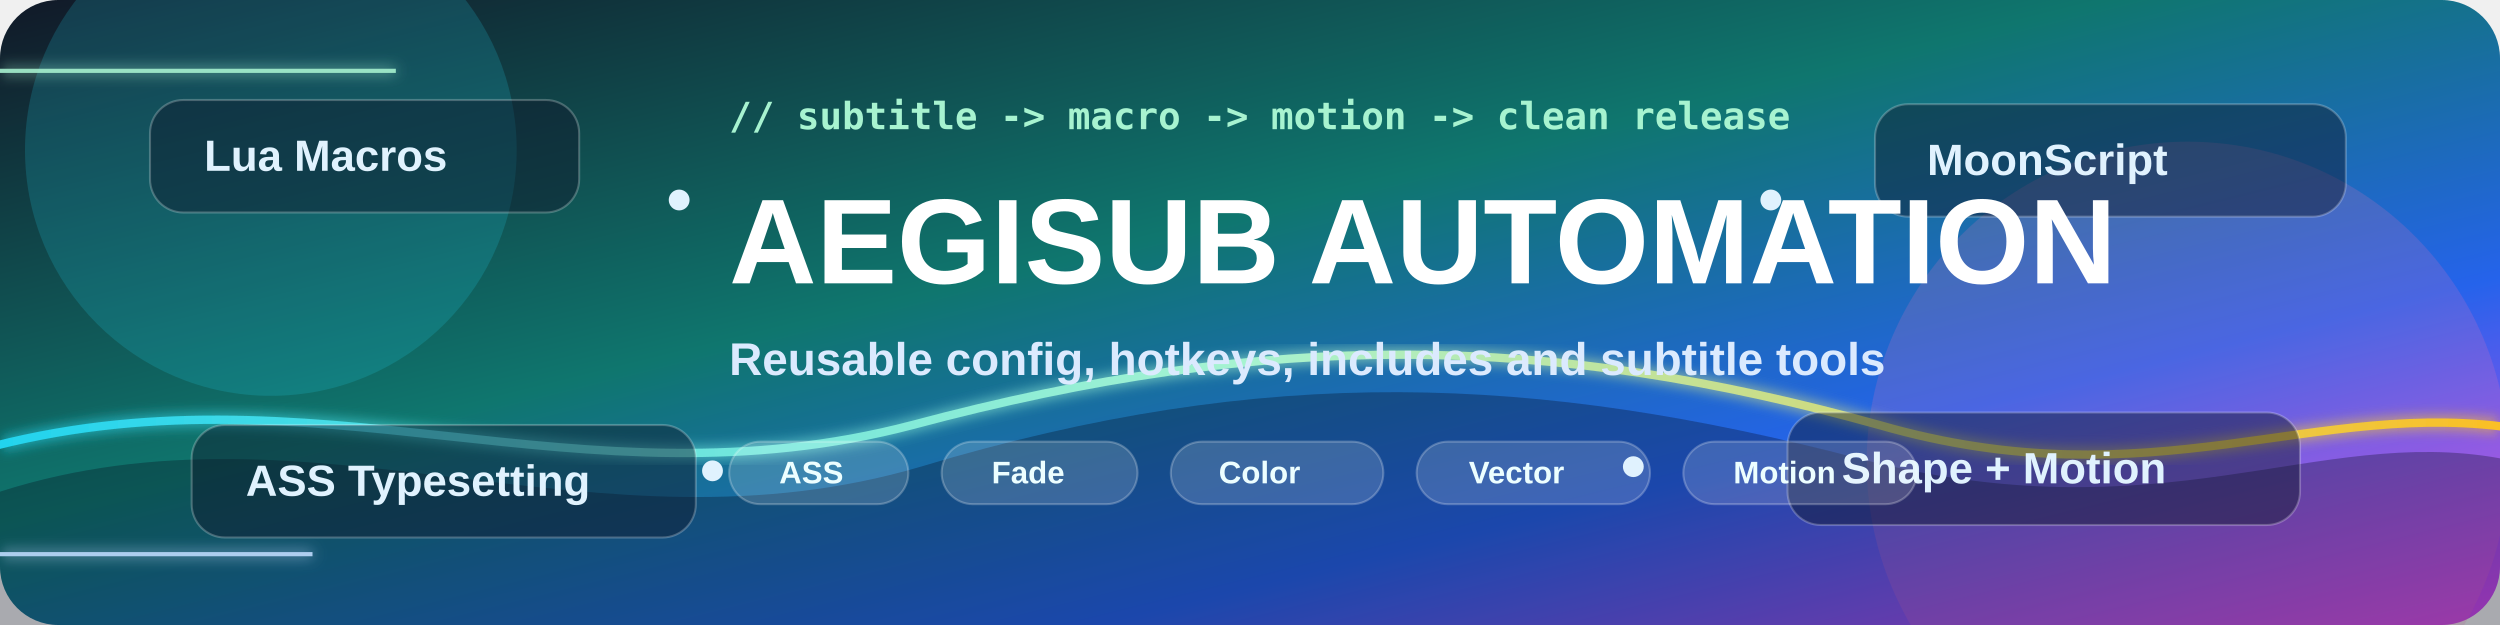
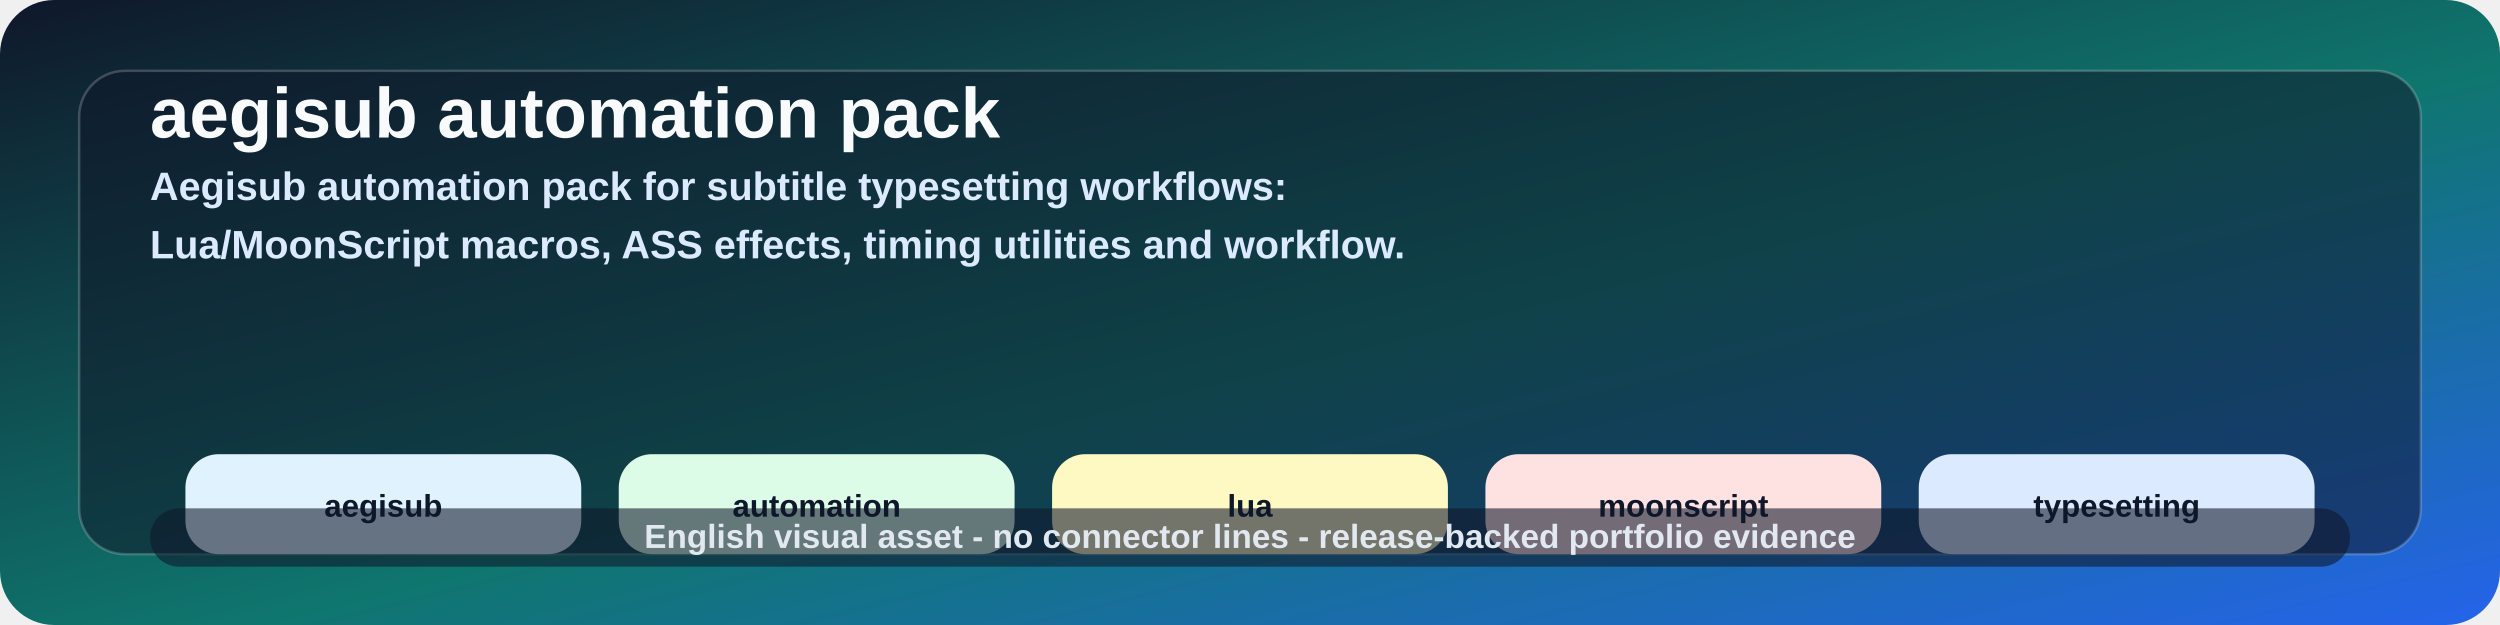
<svg xmlns="http://www.w3.org/2000/svg" width="1200" height="300" viewBox="0 0 1200 300" role="img" aria-labelledby="title desc">
  <defs>
    <linearGradient id="bg" x1="0" y1="0" x2="1" y2="1">
-       <stop offset="0%" stop-color="#111827" />
-       <stop offset="42%" stop-color="#0f766e" />
-       <stop offset="72%" stop-color="#2563eb" />
-       <stop offset="100%" stop-color="#d946ef" />
+       <stop offset="0%" stop-color="#0f172a" />
+       <stop offset="55%" stop-color="#0f766e" />
+       <stop offset="100%" stop-color="#2563eb" />
    </linearGradient>
-     <linearGradient id="pulse" x1="0" y1="0" x2="1" y2="0">
-       <stop offset="0%" stop-color="#22d3ee" />
-       <stop offset="50%" stop-color="#a7f3d0" />
-       <stop offset="100%" stop-color="#fbbf24" />
-     </linearGradient>
-     <filter id="glow">
-       <feGaussianBlur stdDeviation="3.4" result="blur" />
-       <feMerge>
-         <feMergeNode in="blur" />
-         <feMergeNode in="SourceGraphic" />
-       </feMerge>
-     </filter>
    <style>
-       @keyframes floatA { 0%,100% { transform: translateY(0); opacity: .72; } 50% { transform: translateY(-11px); opacity: 1; } }
-       @keyframes floatB { 0%,100% { transform: translateY(0); opacity: .40; } 50% { transform: translateY(10px); opacity: .88; } }
-       @keyframes scan { 0% { transform: translateX(-200px); opacity: 0; } 18%,76% { opacity: .95; } 100% { transform: translateX(1240px); opacity: 0; } }
-       @keyframes blink { 0%,44%,100% { opacity: .25; } 50%,86% { opacity: 1; } }
-       .chip { fill: rgba(15,23,42,.46); stroke: rgba(255,255,255,.24); stroke-width: 1; }
-       .small { font: 700 21px 'Segoe UI', Arial, sans-serif; fill: #e0f2fe; }
-       .tiny { font: 700 15px 'Segoe UI', Arial, sans-serif; fill: #ecfeff; }
-       .title { font: 900 58px 'Segoe UI', Arial, sans-serif; fill: #fff; }
-       .sub { font: 700 22px 'Segoe UI', Arial, sans-serif; fill: #dbeafe; }
-       .mono { font: 700 18px Consolas, 'Fira Code', monospace; fill: #a7f3d0; }
+       .title { font: 800 34px Segoe UI, Arial, sans-serif; fill: #f8fafc; letter-spacing: 0; }
+       .subtitle { font: 650 19px Segoe UI, Arial, sans-serif; fill: #dbeafe; letter-spacing: 0; }
+       .chipText { font: 800 15px Segoe UI, Arial, sans-serif; fill: #0f172a; letter-spacing: 0; }
+       .caption { font: 700 16px Segoe UI, Arial, sans-serif; fill: #e2e8f0; letter-spacing: 0; }
+       .panel { fill: rgba(15,23,42,.54); stroke: rgba(255,255,255,.20); stroke-width: 1.2; }
+       .pulse { animation: pulse 3.4s ease-in-out infinite; transform-origin: center; }
+       .soft { animation: soft 4.8s ease-in-out infinite; transform-origin: center; }
+       @keyframes pulse { 0%, 100% { opacity: .78; transform: scale(.99); } 50% { opacity: 1; transform: scale(1.02); } }
+       @keyframes soft { 0%, 100% { opacity: .68; } 50% { opacity: 1; } }
    </style>
  </defs>
-   <rect width="1200" height="300" rx="28" fill="url(#bg)" />
-   <g opacity=".18">
-     <circle cx="130" cy="72" r="118" fill="#22d3ee">
-       <animate attributeName="r" values="108;132;108" dur="7s" repeatCount="indefinite" />
-     </circle>
-     <circle cx="1050" cy="222" r="154" fill="#f472b6">
-       <animate attributeName="r" values="140;168;140" dur="8s" repeatCount="indefinite" />
-     </circle>
-   </g>
-   <path d="M0 236 C150 188 286 270 442 224 C608 174 738 180 892 220 C1038 258 1112 204 1200 220 L1200 300 L0 300 Z" fill="#020617" opacity=".30" />
-   <path d="M-10 216 C150 172 278 246 438 204 C610 158 744 160 902 204 C1034 242 1112 190 1210 206" fill="none" stroke="url(#pulse)" stroke-width="4" stroke-linecap="round" filter="url(#glow)" style="" />
-   <g style="animation: floatA 6s ease-in-out infinite">
-     <rect x="72" y="48" width="206" height="54" rx="16" class="chip" />
-     <text x="98" y="82" class="small">Lua Macros</text>
-   </g>
-   <g style="animation: floatB 7s ease-in-out infinite">
-     <rect x="900" y="50" width="226" height="54" rx="16" class="chip" />
-     <text x="925" y="84" class="small">MoonScript</text>
-   </g>
-   <g style="animation: floatA 7.4s ease-in-out infinite">
-     <rect x="92" y="204" width="242" height="54" rx="16" class="chip" />
-     <text x="118" y="238" class="small">ASS Typesetting</text>
-   </g>
-   <g style="animation: floatB 6.6s ease-in-out infinite">
-     <rect x="858" y="198" width="246" height="54" rx="16" class="chip" />
-     <text x="884" y="232" class="small">Shape + Motion</text>
-   </g>
-   <g transform="translate(350 62)">
-     <text x="0" y="0" class="mono">// subtitle -&gt; macro -&gt; motion -&gt; clean release</text>
-     <text x="0" y="74" class="title">AEGISUB AUTOMATION</text>
-     <text x="0" y="118" class="sub">Reusable config, hotkeys, includes and subtitle tools</text>
-     <g transform="translate(0 150)">
-       <rect width="86" height="30" rx="15" fill="rgba(255,255,255,.16)" stroke="rgba(255,255,255,.24)" />
-       <text x="24" y="20" class="tiny">ASS</text>
-       <rect x="102" width="94" height="30" rx="15" fill="rgba(255,255,255,.16)" stroke="rgba(255,255,255,.24)" />
-       <text x="126" y="20" class="tiny">Fade</text>
-       <rect x="212" width="102" height="30" rx="15" fill="rgba(255,255,255,.16)" stroke="rgba(255,255,255,.24)" />
-       <text x="235" y="20" class="tiny">Color</text>
-       <rect x="330" width="112" height="30" rx="15" fill="rgba(255,255,255,.16)" stroke="rgba(255,255,255,.24)" />
-       <text x="355" y="20" class="tiny">Vector</text>
-       <rect x="458" width="112" height="30" rx="15" fill="rgba(255,255,255,.16)" stroke="rgba(255,255,255,.24)" />
-       <text x="482" y="20" class="tiny">Motion</text>
+   <rect width="1200" height="300" rx="26" fill="url(#bg)" />
+   <rect x="38" y="34" width="1124" height="232" rx="22" class="panel" />
+   <text x="72" y="66" class="title">aegisub automation pack</text>
+   <text x="72" y="96" class="subtitle">Aegisub automation pack for subtitle typesetting workflows:</text>
+   <text x="72" y="124" class="subtitle">Lua/MoonScript macros, ASS effects, timing utilities and workflow.</text>
+   <g>
+     <g class="pulse">
+       <rect x="89" y="218" width="190" height="48" rx="16" fill="#e0f2fe" />
+       <text x="184.0" y="248" text-anchor="middle" class="chipText">aegisub</text>
+     </g>
+     <g class="pulse">
+       <rect x="297" y="218" width="190" height="48" rx="16" fill="#dcfce7" />
+       <text x="392.0" y="248" text-anchor="middle" class="chipText">automation</text>
+     </g>
+     <g class="pulse">
+       <rect x="505" y="218" width="190" height="48" rx="16" fill="#fef9c3" />
+       <text x="600.0" y="248" text-anchor="middle" class="chipText">lua</text>
+     </g>
+     <g class="pulse">
+       <rect x="713" y="218" width="190" height="48" rx="16" fill="#fee2e2" />
+       <text x="808.0" y="248" text-anchor="middle" class="chipText">moonscript</text>
+     </g>
+     <g class="pulse">
+       <rect x="921" y="218" width="190" height="48" rx="16" fill="#dbeafe" />
+       <text x="1016.0" y="248" text-anchor="middle" class="chipText">typesetting</text>
    </g>
  </g>
-   <g opacity=".9" filter="url(#glow)">
-     <line x1="0" y1="34" x2="190" y2="34" stroke="#a7f3d0" stroke-width="2" style="animation: scan 6s linear infinite" />
-     <line x1="0" y1="266" x2="150" y2="266" stroke="#bfdbfe" stroke-width="2" style="animation: scan 7.5s linear infinite" />
-   </g>
-   <g fill="#e0f2fe" style="animation: blink 2.4s ease-in-out infinite">
-     <circle cx="326" cy="96" r="5" />
-     <circle cx="850" cy="96" r="5" />
-     <circle cx="784" cy="224" r="5" />
-     <circle cx="342" cy="226" r="5" />
-   </g>
+   <rect x="72" y="244" width="1056" height="28" rx="14" fill="rgba(15,23,42,.58)" />
+   <text x="600.0" y="263" text-anchor="middle" class="caption">English visual asset - no connector lines - release-backed portfolio evidence</text>
</svg>
